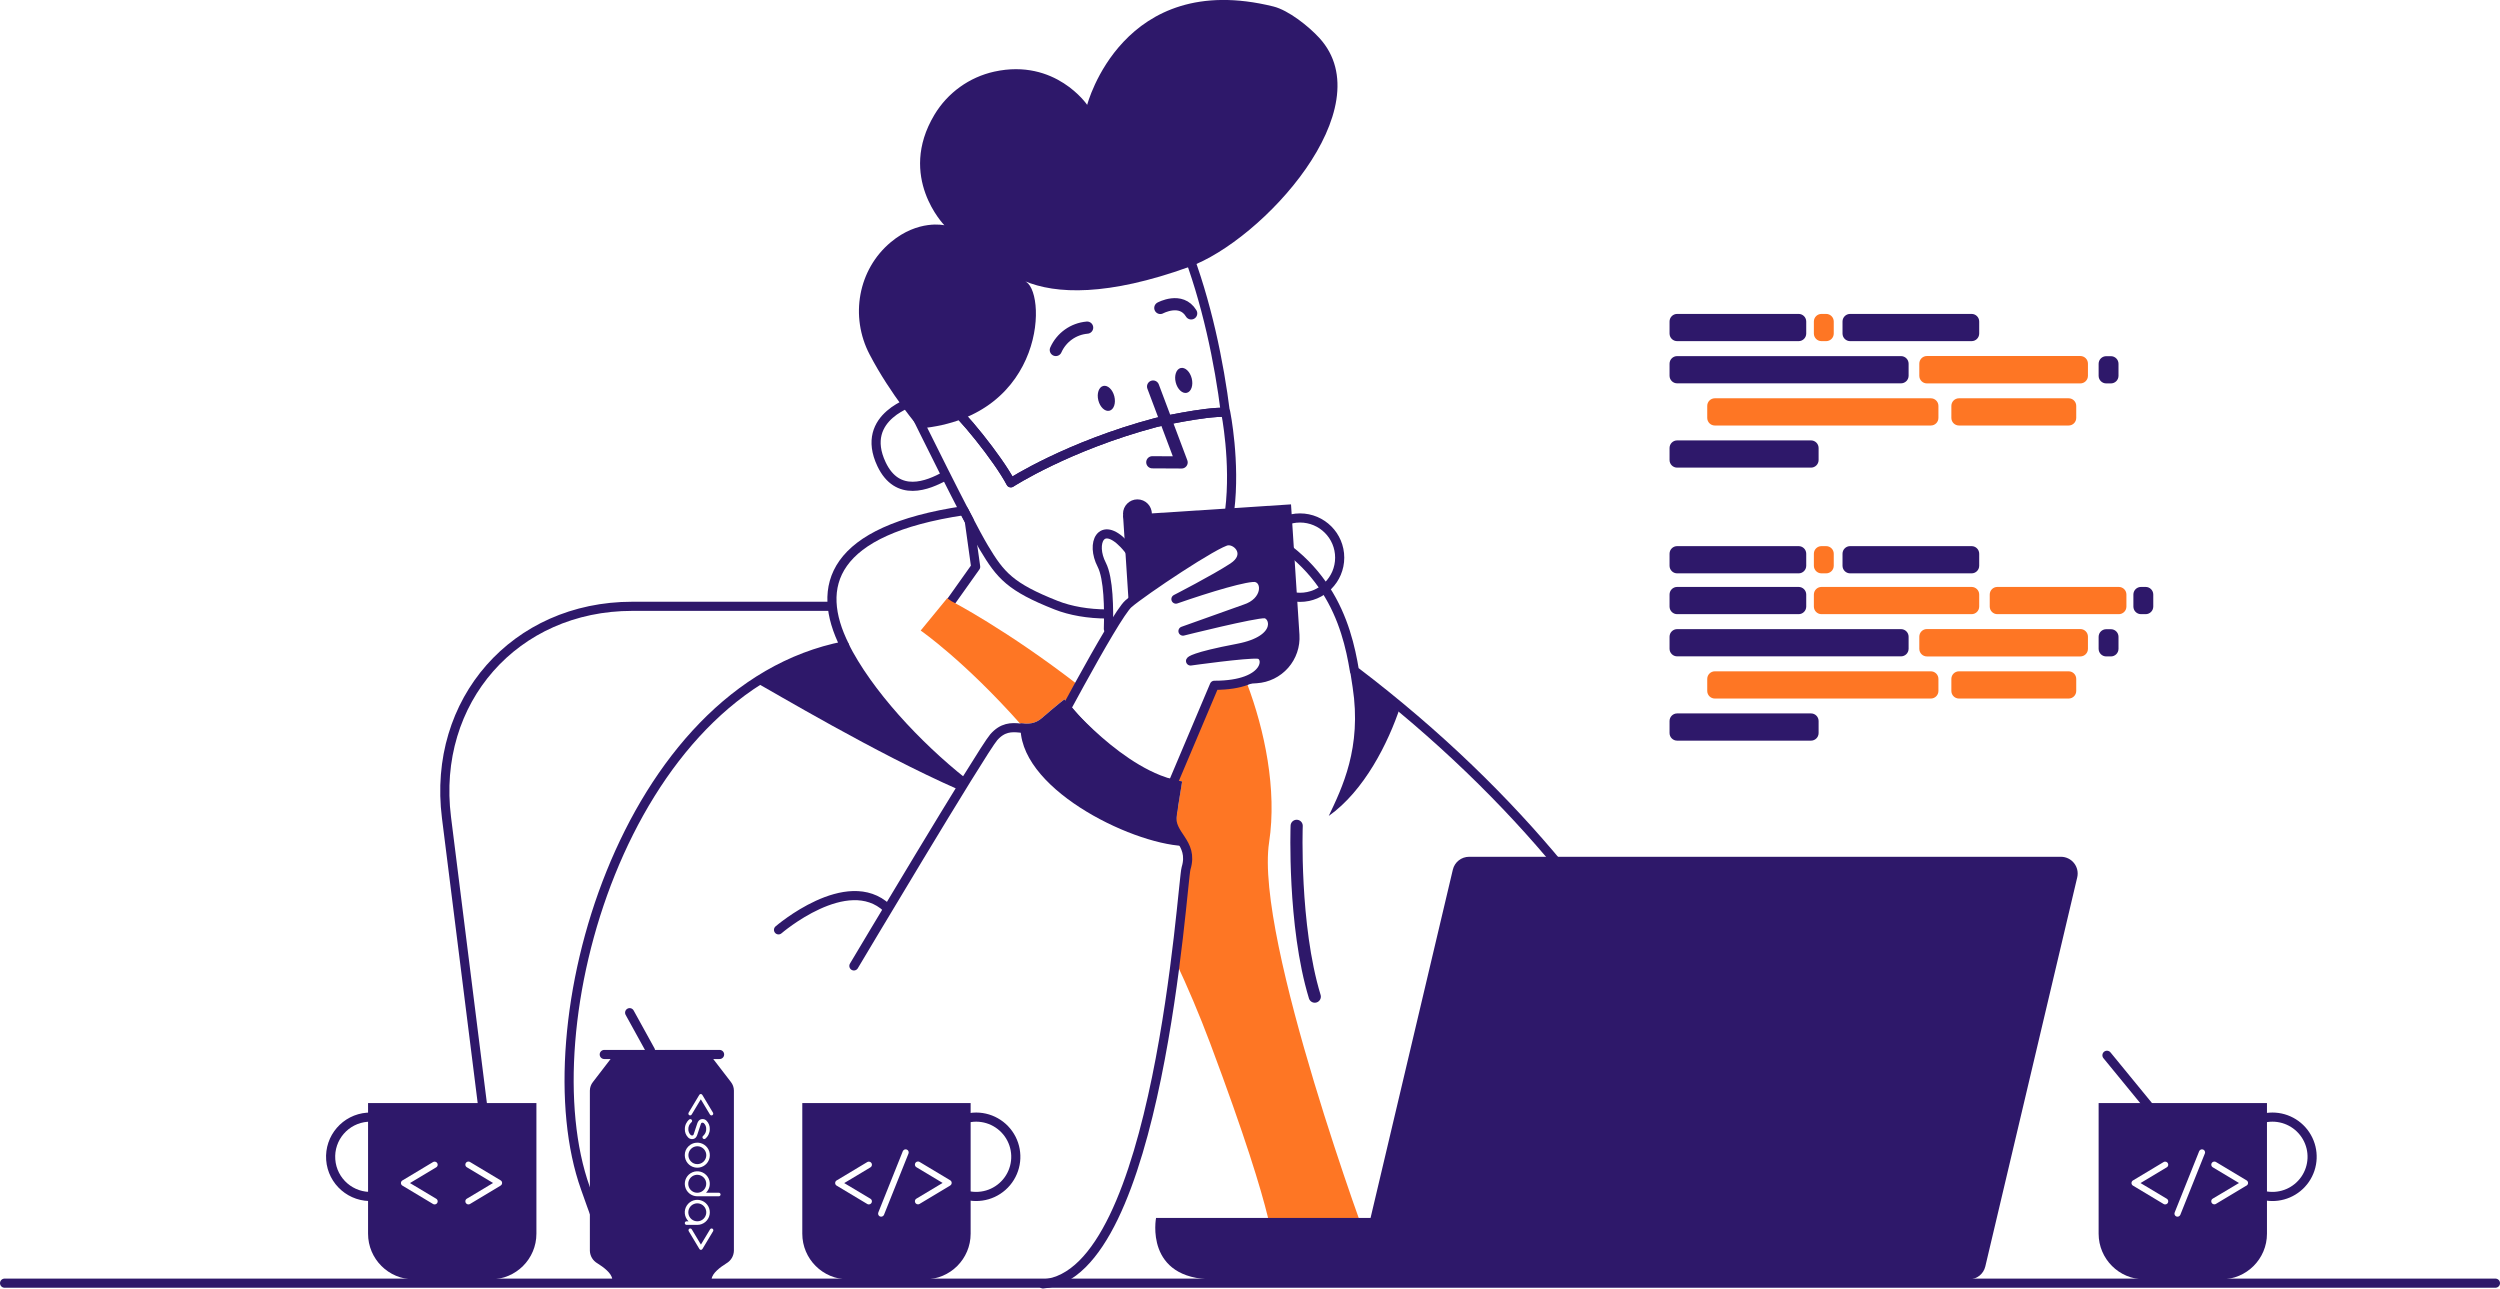
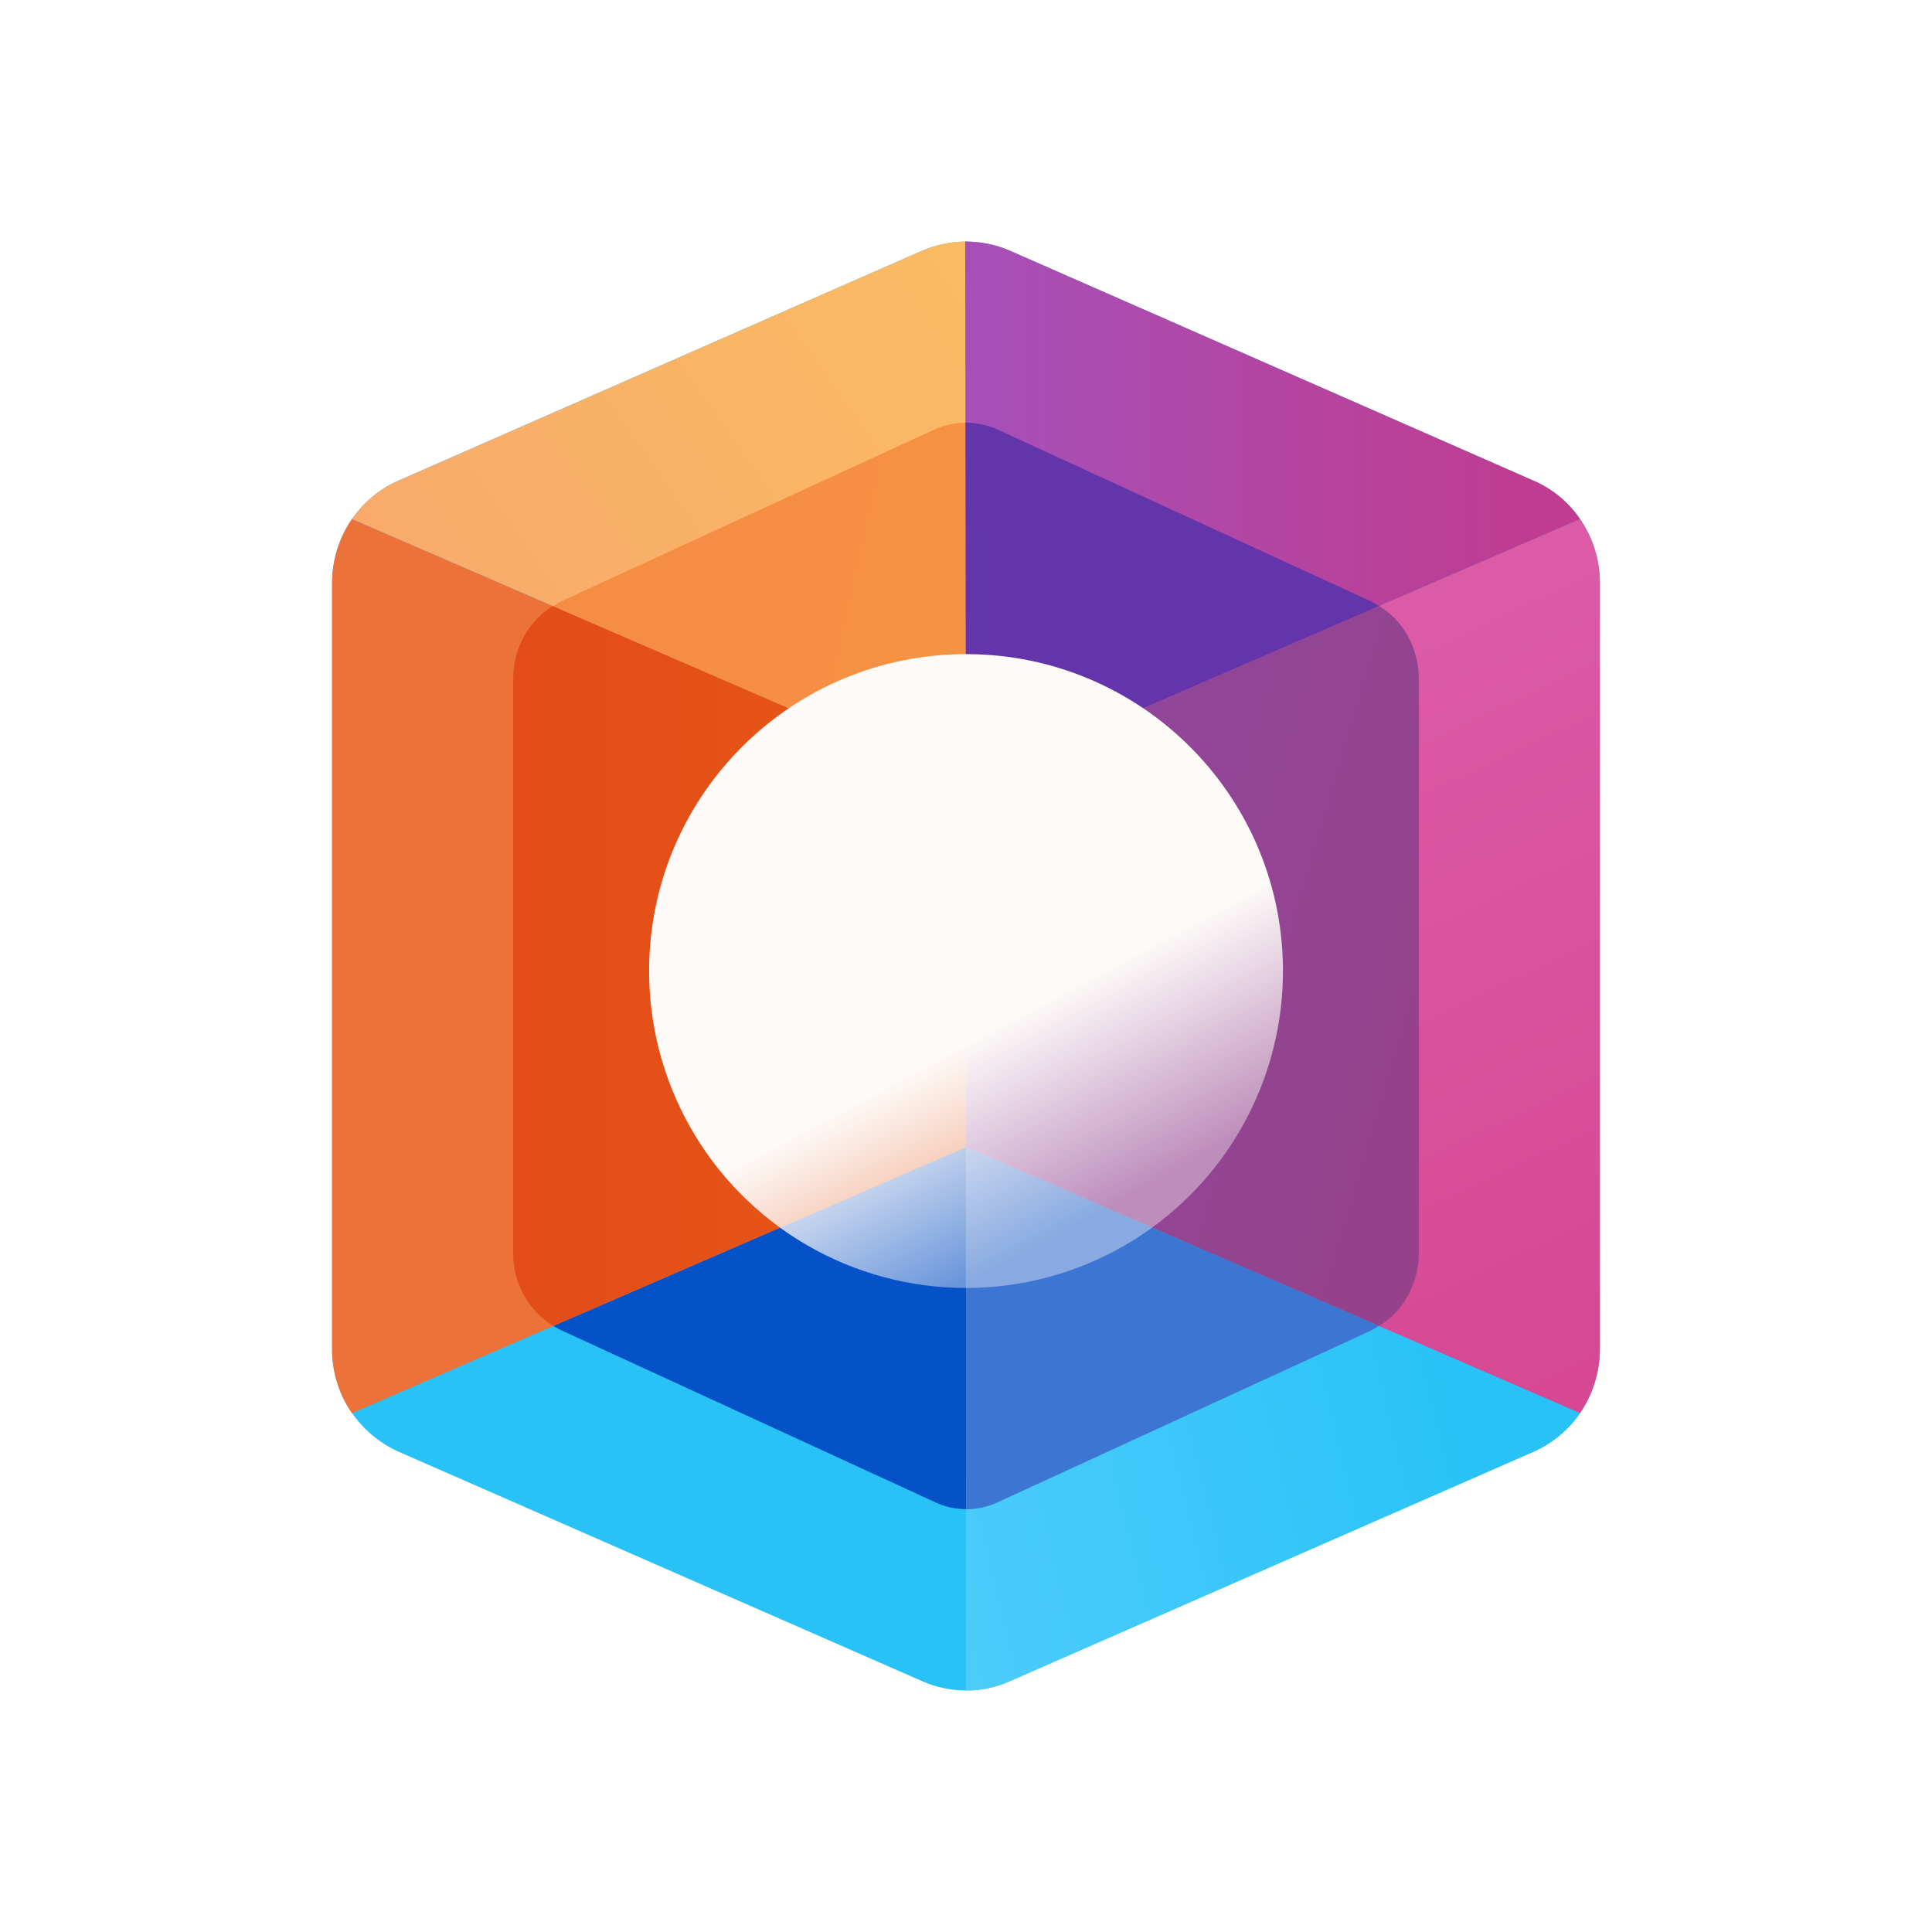
- <svg xmlns="http://www.w3.org/2000/svg" viewBox="0 0 1642.48 846.52">
-   <defs>
-     <style>.cls-1,.cls-3{fill:none;stroke:#2e186a;stroke-linecap:round;stroke-linejoin:round;}.cls-1{stroke-width:6px;}.cls-2{fill:#fe7624;}.cls-3{stroke-width:8px;}.cls-4{fill:#2e186a;}</style>
-   </defs>
-   <g id="Layer_2" data-name="Layer 2">
-     <g id="outline">
-       <g id="developer">
-         <path id="chair" class="cls-1" d="M317.73,731.65l-24.4-194.59c-9.61-76.61,45-138.72,122.06-138.72H544.24" />
-         <g id="body">
-           <path id="hoodie" class="cls-1" d="M625,394.92l16-22.53-4.21-30.25c-1.13-2.14-2.29-4.37-3.48-6.67-87.37,13-98,49.61-78.38,88.82C410,452.59,346.9,675.05,384.6,780.6c10.74,30,19.36,60,51.27,60.34" />
-           <g id="tshirt">
-             <path class="cls-2" d="M670.57,475.79c0-.19,0-.38,0-.57,4.74.46,9.34.49,13.78-3.35,11-9.53,14.9-12.39,14.9-12.39s1,1.2,2.77,3.23c2.17-4,4.43-8.15,6.74-12.35C661.27,413.58,625,394.92,625,394.92L622.32,393l-17.44,21.27S633.26,433.83,670.57,475.79Z" />
-             <path class="cls-2" d="M900.13,821.06s-76-204.39-66.33-267.73c5.27-34.55-3-73.73-14.42-104l-21.77,1.41-26.06,61.62c1.7.42,3.4.77,5.1,1,0,0-1,6.47-3.46,21.34-1.65,9.91,1.18,11,3.42,17.88,2.89,4.63,5.11,9.83,2.67,17.87-.8,2.63-2.7,27.4-7,61,8,17,15.64,34.94,22.8,54,46.08,122.92,41.29,136.33,41.29,136.33Z" />
-           </g>
-           <path id="hoodie-2" data-name="hoodie" class="cls-1" d="M1157.5,839.33c-5.47-36-44.48-229.23-267.66-398.72-5-30.28-17.65-77.94-82.66-100.22" />
-           <path id="string" class="cls-3" d="M851.9,542.57s-2.4,65.28,11.89,112.21" />
-           <path id="stripe" class="cls-4" d="M886.88,439.86c.71,4.26,1.26,8.18,1.79,11.62,6.14,39.82-7,66.26-15.69,84.59,23.33-16.5,39.06-47.88,47-71.81C910.39,456.58,897.3,447.62,886.88,439.86Z" />
-           <path id="stripe_II" data-name="stripe II" class="cls-4" d="M557.24,422.52c-16.32,3.33-43.14,11.46-62.47,24.83,13.5,7.36,80.36,47.4,135,71.42.43-.25,3.43-5.25,4.93-7.2C604.46,487.59,572.65,453.41,557.24,422.52Z" />
-         </g>
-         <g id="head">
-           <path id="ear" class="cls-1" d="M601.25,263.25S564.14,273.31,579.16,305c10.44,22,30.26,14.18,42.08,7.51" />
-           <path id="face" class="cls-1" d="M611.15,269.27l11.66-3.91c7.69,4.65,33.09,36.21,41.28,51.85,0,0,37.29-24.19,95.5-39.66,0,0,31.69-7.24,45.47-6.66-4-32-12.18-72.88-26.58-109.43-21.42-54.33-87.7-33.25-97.32-30-103.37,35.17-70.11,137.58-70.11,137.58Z" />
-           <path id="beard" class="cls-1" d="M727.49,403.37c-12.44,0-24.27-2.07-33.58-5.75-30.2-11.93-36.62-19.62-47.46-37.76s-44.81-87.39-44.81-87.39l21.17-7.11c7.69,4.65,33.09,36.21,41.28,51.85,0,0,37.29-24.19,95.5-39.66,0,0,32-7.32,45.69-6.66,0,0,6.54,32.54,2.62,64.44" />
-           <path id="hair" class="cls-4" d="M604.24,281.52s-19.12-22.17-32.93-48.66c-13-24.9-7.61-55.75,13.94-73.75C603.29,144,620.46,148,620.46,148s-31.06-31.64-6.57-72.57a61.32,61.32,0,0,1,39.38-28.38c40.2-8.81,61,21.85,61,21.85s23.1-89.19,122.31-64.65c10,2.48,23.23,13.06,30.2,20.66C909,71,829.46,158,781.07,175.42c-53.13,19.12-87.3,18.07-108.18,9.13C687.9,189.12,688.45,273.79,604.24,281.52Z" />
-           <polyline id="nose" class="cls-3" points="757.57 253.95 776.31 303.81 757.05 303.71" />
-           <circle id="mouth" class="cls-4" cx="747.28" cy="337.55" r="9.47" />
-           <ellipse id="eye_II" data-name="eye II" class="cls-4" cx="777.71" cy="249.86" rx="5.42" ry="8.39" transform="translate(-37.39 196.21) rotate(-14.04)" />
-           <ellipse id="eye" class="cls-4" cx="726.86" cy="261.64" rx="5.42" ry="8.39" transform="translate(-41.77 184.22) rotate(-14.04)" />
-           <path id="brow_II" data-name="brow II" class="cls-3" d="M693.66,229.94a24.85,24.85,0,0,1,20.58-14.69" />
-           <path id="brow" class="cls-3" d="M762.32,202.32s13.64-7.43,20.27,3.58" />
-         </g>
-         <path id="laptop" class="cls-4" d="M1354,562.9H965.2a11,11,0,0,0-10.7,8.47L900.44,800.19H759.51s-7.81,40.34,37.73,40.34h496.39a11,11,0,0,0,10.7-8.47l60.39-255.63A11,11,0,0,0,1354,562.9Z" />
-         <g id="code_lines" data-name="code lines">
-           <rect class="cls-2" x="1191.7" y="206.24" width="13.06" height="17.89" rx="5" />
-           <rect class="cls-4" x="1096.88" y="206.24" width="89.8" height="17.89" rx="5" />
-           <rect class="cls-4" x="1096.88" y="289.34" width="97.93" height="17.89" rx="5" />
-           <rect class="cls-2" x="1121.64" y="261.67" width="151.89" height="17.89" rx="5" />
-           <rect class="cls-2" x="1282.03" y="261.67" width="82.04" height="17.89" rx="5" />
-           <rect class="cls-4" x="1378.78" y="234.01" width="13.06" height="17.89" rx="5" />
-           <rect class="cls-4" x="1096.88" y="233.96" width="157.06" height="17.89" rx="5" />
-           <rect class="cls-4" x="1210.52" y="206.24" width="89.8" height="17.89" rx="5" />
-           <rect class="cls-2" x="1260.97" y="233.9" width="110.79" height="18" rx="5" />
-         </g>
-         <g id="code_lines-2" data-name="code lines">
-           <rect class="cls-4" x="1096.88" y="385.61" width="89.8" height="17.89" rx="5" />
-           <rect class="cls-4" x="1096.88" y="468.71" width="97.93" height="17.89" rx="5" />
-           <rect class="cls-2" x="1121.64" y="441.05" width="151.89" height="17.89" rx="5" />
-           <rect class="cls-2" x="1282.03" y="441.05" width="82.04" height="17.89" rx="5" />
-           <rect class="cls-4" x="1378.78" y="413.38" width="13.06" height="17.89" rx="5" />
-           <rect class="cls-4" x="1401.62" y="385.61" width="13.06" height="17.89" rx="5" />
-           <rect class="cls-4" x="1096.88" y="413.33" width="157.06" height="17.89" rx="5" />
-           <rect class="cls-2" x="1191.7" y="385.61" width="108.62" height="17.89" rx="5" />
-           <rect class="cls-2" x="1307.24" y="385.61" width="89.8" height="17.89" rx="5" />
-           <rect class="cls-2" x="1191.7" y="358.8" width="13.06" height="17.89" rx="5" />
-           <rect class="cls-4" x="1096.88" y="358.8" width="89.8" height="17.89" rx="5" />
-           <rect class="cls-4" x="1210.52" y="358.8" width="89.8" height="17.89" rx="5" />
-           <rect class="cls-2" x="1260.97" y="413.28" width="110.79" height="18" rx="5" />
-         </g>
-         <g id="mug">
-           <path id="handle" class="cls-1" d="M1484.34,735.41a26.47,26.47,0,0,1,6.76-1.41,26.07,26.07,0,1,1-2.15,51.76" />
-           <line id="spoon" class="cls-1" x1="1421.52" y1="738.81" x2="1384.25" y2="693.31" />
-           <path id="mug-2" data-name="mug" class="cls-4" d="M1378.78,724.71v85.81a30,30,0,0,0,30,30h50.6a30,30,0,0,0,30-30V724.71Zm44.74,62.83a2,2,0,0,1,1,1.76,2,2,0,0,1-2,2,2,2,0,0,1-1-.25l-20-12a2,2,0,0,1,0-3.62l20-12a2,2,0,0,1,1-.25,2,2,0,0,1,2,2,2,2,0,0,1-1,1.76l-17.21,10.32Zm25-29.58-16.1,40.25a2.09,2.09,0,0,1-.4.55,2,2,0,0,1-1.43.6,2,2,0,0,1-2-2,2,2,0,0,1,.18-.85l16.1-40.25a2.08,2.08,0,0,1,.43-.58,1.89,1.89,0,0,1,1.41-.58,2,2,0,0,1,2,2A2.11,2.11,0,0,1,1448.52,758ZM1475.77,779l-20,12a2,2,0,0,1-1,.25,2,2,0,0,1-2-2,2,2,0,0,1,1-1.76L1471,777.23l-17.21-10.32a2,2,0,0,1-1-1.76,2,2,0,0,1,.59-1.42,2,2,0,0,1,1.43-.59,2,2,0,0,1,1,.25l20,12a2,2,0,0,1,0,3.62Z" />
-         </g>
-         <g id="tea">
-           <path id="handle-2" data-name="handle" class="cls-1" d="M245.2,786a26.07,26.07,0,1,1-3.83-52,25.69,25.69,0,0,1,4.73.08" />
-           <path id="ug" class="cls-4" d="M241.81,724.71v85.81a30,30,0,0,0,30,30h50.61a30,30,0,0,0,30-30V724.71Zm44.75,62.83a2,2,0,0,1,1,1.76,2,2,0,0,1-2,2,2,2,0,0,1-1-.25l-20-12a2,2,0,0,1,0-3.62l20-12a2,2,0,0,1,1-.25,2,2,0,0,1,2,2,2,2,0,0,1-1,1.76l-17.21,10.32Zm42.18-8.5-20,12a2,2,0,0,1-1,.25,1.91,1.91,0,0,1-1.42-.59,1.93,1.93,0,0,1-.59-1.42,2,2,0,0,1,1-1.76l17.21-10.31-17.21-10.32a2,2,0,0,1-1-1.76,2,2,0,0,1,2-2,2,2,0,0,1,1,.25l20,12a2,2,0,0,1,0,3.62Z" />
-         </g>
-         <g id="soda">
-           <line id="line" class="cls-1" x1="427.34" y1="690.13" x2="413.67" y2="665.32" />
-           <line id="line-2" data-name="line" class="cls-1" x1="396.99" y1="692.78" x2="472.76" y2="692.78" />
-           <g id="can">
-             <path class="cls-4" d="M462.27,773.58a5.9,5.9,0,1,0,1.71,4.15A5.69,5.69,0,0,0,462.27,773.58Z" />
-             <path class="cls-4" d="M458.11,764.82A5.87,5.87,0,1,0,454,763.1,5.65,5.65,0,0,0,458.11,764.82Z" />
-             <path class="cls-4" d="M462.27,800.67a5.9,5.9,0,1,0-4.16,1.71A5.68,5.68,0,0,0,462.27,800.67Z" />
-             <path class="cls-4" d="M480.21,710.88l-13.29-17.29H402.83l-13.29,17.29a9.15,9.15,0,0,0-2,5.61V821.75A9.84,9.84,0,0,0,392.5,830c4.11,2.56,9.35,6.52,9.72,10.31h65.31c.36-3.79,5.6-7.75,9.71-10.31a9.84,9.84,0,0,0,4.93-8.27V716.49A9.2,9.2,0,0,0,480.21,710.88Zm-27.82,20.19,7-11.68a1.21,1.21,0,0,1,1-.65,1.23,1.23,0,0,1,1.06.65l7,11.68a1.15,1.15,0,0,1,.15.59,1.11,1.11,0,0,1-.34.82,1.14,1.14,0,0,1-.83.35,1.19,1.19,0,0,1-1-.6l-6-10-6,10a1.2,1.2,0,0,1-1,.6,1.14,1.14,0,0,1-.83-.35,1.12,1.12,0,0,1-.35-.82A1.15,1.15,0,0,1,452.39,731.07Zm.46,4.4a1.12,1.12,0,0,1,.69-.22,1.14,1.14,0,0,1,.83.35,1.12,1.12,0,0,1,.34.83,1,1,0,0,1-.31.77l-.44.43a5.67,5.67,0,0,0-1.72,4.15,5.12,5.12,0,0,0,1.53,3.89,1.55,1.55,0,0,0,1,.35,1,1,0,0,0,.94-.72l2.39-7.22a5.14,5.14,0,0,1,1.05-1.86,3.32,3.32,0,0,1,2.48-1,3.5,3.5,0,0,1,2.54,1.08,7.41,7.41,0,0,1,2.15,5.52,8.14,8.14,0,0,1-2.95,6.31.94.94,0,0,1-.69.22,1.16,1.16,0,0,1-1.17-1.17,1,1,0,0,1,.31-.78l.44-.43a5.66,5.66,0,0,0,1.71-4.15,5.11,5.11,0,0,0-1.52-3.89,1.57,1.57,0,0,0-1-.35,1,1,0,0,0-.94.72l-2.4,7.22a5.15,5.15,0,0,1-1,1.86,3.32,3.32,0,0,1-2.48,1,3.5,3.5,0,0,1-2.54-1.08,7.41,7.41,0,0,1-2.15-5.52A8.13,8.13,0,0,1,452.85,735.47Zm-.55,17.67a8.23,8.23,0,1,1-2.4,5.81A7.91,7.91,0,0,1,452.3,753.14Zm-2.06,51.25a1.18,1.18,0,0,1,.83-2h1.29a8.23,8.23,0,1,1,5.75,2.35h-7A1.13,1.13,0,0,1,450.24,804.39Zm18.29,4.45-7,11.68a1.23,1.23,0,0,1-1.06.65,1.21,1.21,0,0,1-1-.65l-7-11.68a1.15,1.15,0,0,1-.15-.59,1.12,1.12,0,0,1,.35-.82,1.1,1.1,0,0,1,.83-.35,1.2,1.2,0,0,1,1,.6l6,10,6-10a1.19,1.19,0,0,1,1-.6,1.18,1.18,0,0,1,1.17,1.17A1.15,1.15,0,0,1,468.53,808.84Zm4.53-23.23a1.13,1.13,0,0,1-.83.34H458.11a8.21,8.21,0,1,1,5.82-2.41l-.06.06h8.36a1.14,1.14,0,0,1,.83.35,1.13,1.13,0,0,1,.35.83A1.16,1.16,0,0,1,473.06,785.61Z" />
-           </g>
-         </g>
-         <g id="hand">
-           <path id="thumb" class="cls-1" d="M728.2,413.19c.41-12.93.21-33.28-4.38-42.17-7.29-14.11-.49-29.17,14.42-13.76,8.5,8.78,12.67,20.43,14.69,28.82" />
-           <circle class="cls-1" cx="854.1" cy="366.37" r="26.07" />
-           <path id="sleeve" class="cls-1" d="M685.24,843.52c76.2-5.69,91.36-264.23,94-273.06,5.29-17.44-11.32-21.53-9.14-35.34s.49-20,.49-20c-35.77-5.82-70.51-50.8-70.51-50.8s-3.6,2.63-13.85,11.39-21.69-4.7-33.39,8.72C645.12,493.38,561,634.6,561,634.6" />
-           <path id="welt" class="cls-4" d="M773.19,534.71c2.48-14.87,3.46-21.34,3.46-21.34-38.09-5.86-77.37-53.89-77.37-53.89s-3.88,2.86-14.9,12.39c-4.44,3.84-9,3.81-13.78,3.35-3.37,41.71,71.45,78.84,106.89,80.59C775.23,545.79,771.32,546,773.19,534.71Z" />
-           <path id="line-3" data-name="line" class="cls-1" d="M511.48,610.91s45.1-38.92,71.28-14.4" />
-           <path id="hand-2" data-name="hand" class="cls-1" d="M684.44,495.72,760,539.65l37.82-89.42c36.49.06,36.33-19.76,28.69-20.44s-44.33,4.47-44.33,4.47,1.19-2.67,31-8.33,24.21-22.27,17.8-22.72-53.78,11.42-53.78,11.42l40.7-14.53c14.49-4.6,15-18.64,7.43-20.62-5-1.31-31.66,6.75-52.76,14.13,0,0,25.36-13,37.39-20.86s3.62-18.11-3.41-17.47-55.87,33.3-65.17,41.39S684.44,495.72,684.44,495.72Z" />
-         </g>
-         <g id="coffe">
-           <path id="handle-3" data-name="handle" class="cls-1" d="M635.24,734.65a27.18,27.18,0,0,1,4.18-.65,26.07,26.07,0,1,1-5.77,50.92" />
-           <path id="mug-3" data-name="mug" class="cls-4" d="M527.1,724.71v85.81a30,30,0,0,0,30,30h50.6a30,30,0,0,0,30-30V724.71Zm44.74,62.83a2,2,0,0,1,1,1.76,2,2,0,0,1-2,2,2,2,0,0,1-1-.25l-20-12a2,2,0,0,1,0-3.62l20-12a2,2,0,0,1,1-.25,2,2,0,0,1,1.42.59,1.91,1.91,0,0,1,.59,1.42,2,2,0,0,1-1,1.76l-17.21,10.32Zm25-29.58-16.1,40.25a2.13,2.13,0,0,1-.41.55,2,2,0,0,1-1.43.6,2,2,0,0,1-2-2,2.19,2.19,0,0,1,.17-.85l16.1-40.25a2.29,2.29,0,0,1,.43-.58,1.92,1.92,0,0,1,1.41-.58,2,2,0,0,1,2,2A2.27,2.27,0,0,1,596.85,758ZM624.09,779l-20,12a2,2,0,0,1-1,.25,2,2,0,0,1-2-2,2,2,0,0,1,1-1.76l17.2-10.31-17.2-10.32a2,2,0,0,1-1-1.76,1.91,1.91,0,0,1,.59-1.42,2,2,0,0,1,1.42-.59,2,2,0,0,1,1,.25l20,12a2,2,0,0,1,0,3.62Z" />
-         </g>
-         <line id="line-4" data-name="line" class="cls-1" x1="3" y1="843.03" x2="1639.48" y2="843.03" />
-         <path class="cls-4" d="M853.73,417l-5.54-85.63-110.37,7.15,3.75,57.94c9.81-8.39,58-40.57,64.95-41.2s15.44,9.62,3.41,17.47-37.39,20.86-37.39,20.86c21.1-7.38,47.79-15.44,52.76-14.13,7.58,2,7.06,16-7.43,20.62l-40.7,14.53s47.37-11.87,53.78-11.42,12,17.06-17.8,22.72-31,8.33-31,8.33,36.7-5.16,44.33-4.47,7.8,20.5-28.69,20.44l-.21.49,28.12-1.82A30,30,0,0,0,853.73,417Z" />
-       </g>
-     </g>
+ <svg xmlns="http://www.w3.org/2000/svg" width="24" height="24" viewBox="0 0 24 24">
+   <g fill="none">
+     <path fill="#29c2f6" d="M11.46 3.112a1.38 1.38 0 0 1 1.08 0l6.507 2.857c.507.22.827.72.827 1.277v9.506c0 .562-.326 1.063-.827 1.282l-6.507 2.852a1.34 1.34 0 0 1-1.08 0l-6.508-2.852a1.4 1.4 0 0 1-.827-1.282V7.246c0-.557.326-1.058.827-1.277z" />
+     <path fill="#0451c8" d="M11.612 5.334a.94.94 0 0 1 .776 0l4.646 2.138c.36.169.59.545.59.962v7.132c0 .416-.23.793-.59.956l-4.646 2.137a.9.9 0 0 1-.776 0l-4.646-2.137a1.05 1.05 0 0 1-.59-.956V8.434c0-.417.23-.793.59-.957l4.646-2.137z" />
+     <path fill="#ed723a" d="M4.372 17.556a1.4 1.4 0 0 1-.247-.804V7.246c0-.293.09-.568.247-.799L12 9.75v4.5z" />
+     <path fill="url(#tokenBrandedOvr0)" d="M6.87 16.47a1.06 1.06 0 0 1-.495-.905V8.433c0-.377.191-.726.495-.906L12 9.75v4.5z" />
+     <path fill="url(#tokenBrandedOvr1)" d="M19.628 6.447a1.4 1.4 0 0 1 .247.799v9.506c0 .292-.09.574-.247.804L12 14.25v-4.5z" />
+     <path fill="url(#tokenBrandedOvr2)" d="M17.13 7.527c.304.18.495.53.495.906v7.132c0 .377-.191.726-.495.906L12 14.249v-4.5z" />
+     <path fill="url(#tokenBrandedOvr3)" d="M19.628 17.556a1.4 1.4 0 0 1-.58.479l-6.508 2.851A1.3 1.3 0 0 1 12 21v-6.75z" />
+     <path fill="#3c75d2" d="M17.13 16.47a1 1 0 0 1-.095.057l-4.646 2.137a.95.95 0 0 1-.388.085v-4.5z" />
+     <path fill="url(#tokenBrandedOvr4)" d="M12.012 3L12 9.75L4.374 6.448a1.34 1.34 0 0 1 .579-.478l6.508-2.858A1.4 1.4 0 0 1 12.01 3" />
+     <path fill="url(#tokenBrandedOvr5)" d="M12.007 5.25L12 9.75L6.87 7.528l.096-.056l4.646-2.138a1 1 0 0 1 .394-.084" />
+     <path fill="url(#tokenBrandedOvr6)" d="M11.99 3L12 9.75l7.628-3.302a1.34 1.34 0 0 0-.58-.478l-6.507-2.858A1.4 1.4 0 0 0 11.989 3" />
+     <path fill="#6334aa" d="M17.13 7.528a1 1 0 0 0-.096-.056l-4.646-2.138a1 1 0 0 0-.393-.084L12 9.75z" />
+     <path fill="url(#tokenBrandedOvr7)" d="M15.937 12a3.937 3.937 0 1 1-7.873 0a3.937 3.937 0 0 1 7.873 0" />
+     <defs>
+       <linearGradient id="tokenBrandedOvr0" x1="4.125" x2="19.087" y1="10.732" y2="10.732" gradientUnits="userSpaceOnUse">
+         <stop stop-color="#e14719" />
+         <stop offset="1" stop-color="#ec6813" />
+       </linearGradient>
+       <linearGradient id="tokenBrandedOvr1" x1="9.784" x2="16.616" y1="6.973" y2="21.492" gradientUnits="userSpaceOnUse">
+         <stop stop-color="#df62af" />
+         <stop offset="1" stop-color="#d4438d" />
+       </linearGradient>
+       <linearGradient id="tokenBrandedOvr2" x1="4.126" x2="17.876" y1="9.169" y2="13.273" gradientUnits="userSpaceOnUse">
+         <stop stop-color="#894eba" />
+         <stop offset="1" stop-color="#95428a" />
+       </linearGradient>
+       <linearGradient id="tokenBrandedOvr3" x1="5.624" x2="17.859" y1="18.735" y2="15.779" gradientUnits="userSpaceOnUse">
+         <stop stop-color="#68d5ff" />
+         <stop offset="1" stop-color="#29c2f6" />
+       </linearGradient>
+       <linearGradient id="tokenBrandedOvr4" x1="19.875" x2="5.858" y1="3" y2="12.797" gradientUnits="userSpaceOnUse">
+         <stop offset=".17" stop-color="#fac35f" />
+         <stop offset="1" stop-color="#f9a56e" />
+       </linearGradient>
+       <linearGradient id="tokenBrandedOvr5" x1="4.834" x2="22.49" y1="12" y2="15.848" gradientUnits="userSpaceOnUse">
+         <stop offset=".2" stop-color="#f68d44" />
+         <stop offset="1" stop-color="#f8b136" />
+       </linearGradient>
+       <linearGradient id="tokenBrandedOvr6" x1="4.126" x2="19.029" y1="10.2" y2="10.2" gradientUnits="userSpaceOnUse">
+         <stop offset=".21" stop-color="#945ed3" />
+         <stop offset="1" stop-color="#bf3c90" />
+       </linearGradient>
+       <linearGradient id="tokenBrandedOvr7" x1="8.552" x2="12" y1="9.468" y2="15.937" gradientUnits="userSpaceOnUse">
+         <stop offset=".64" stop-color="#fdfaf8" />
+         <stop offset="1" stop-color="#fdfaf8" stop-opacity="0.4" />
+       </linearGradient>
+     </defs>
  </g>
</svg>
